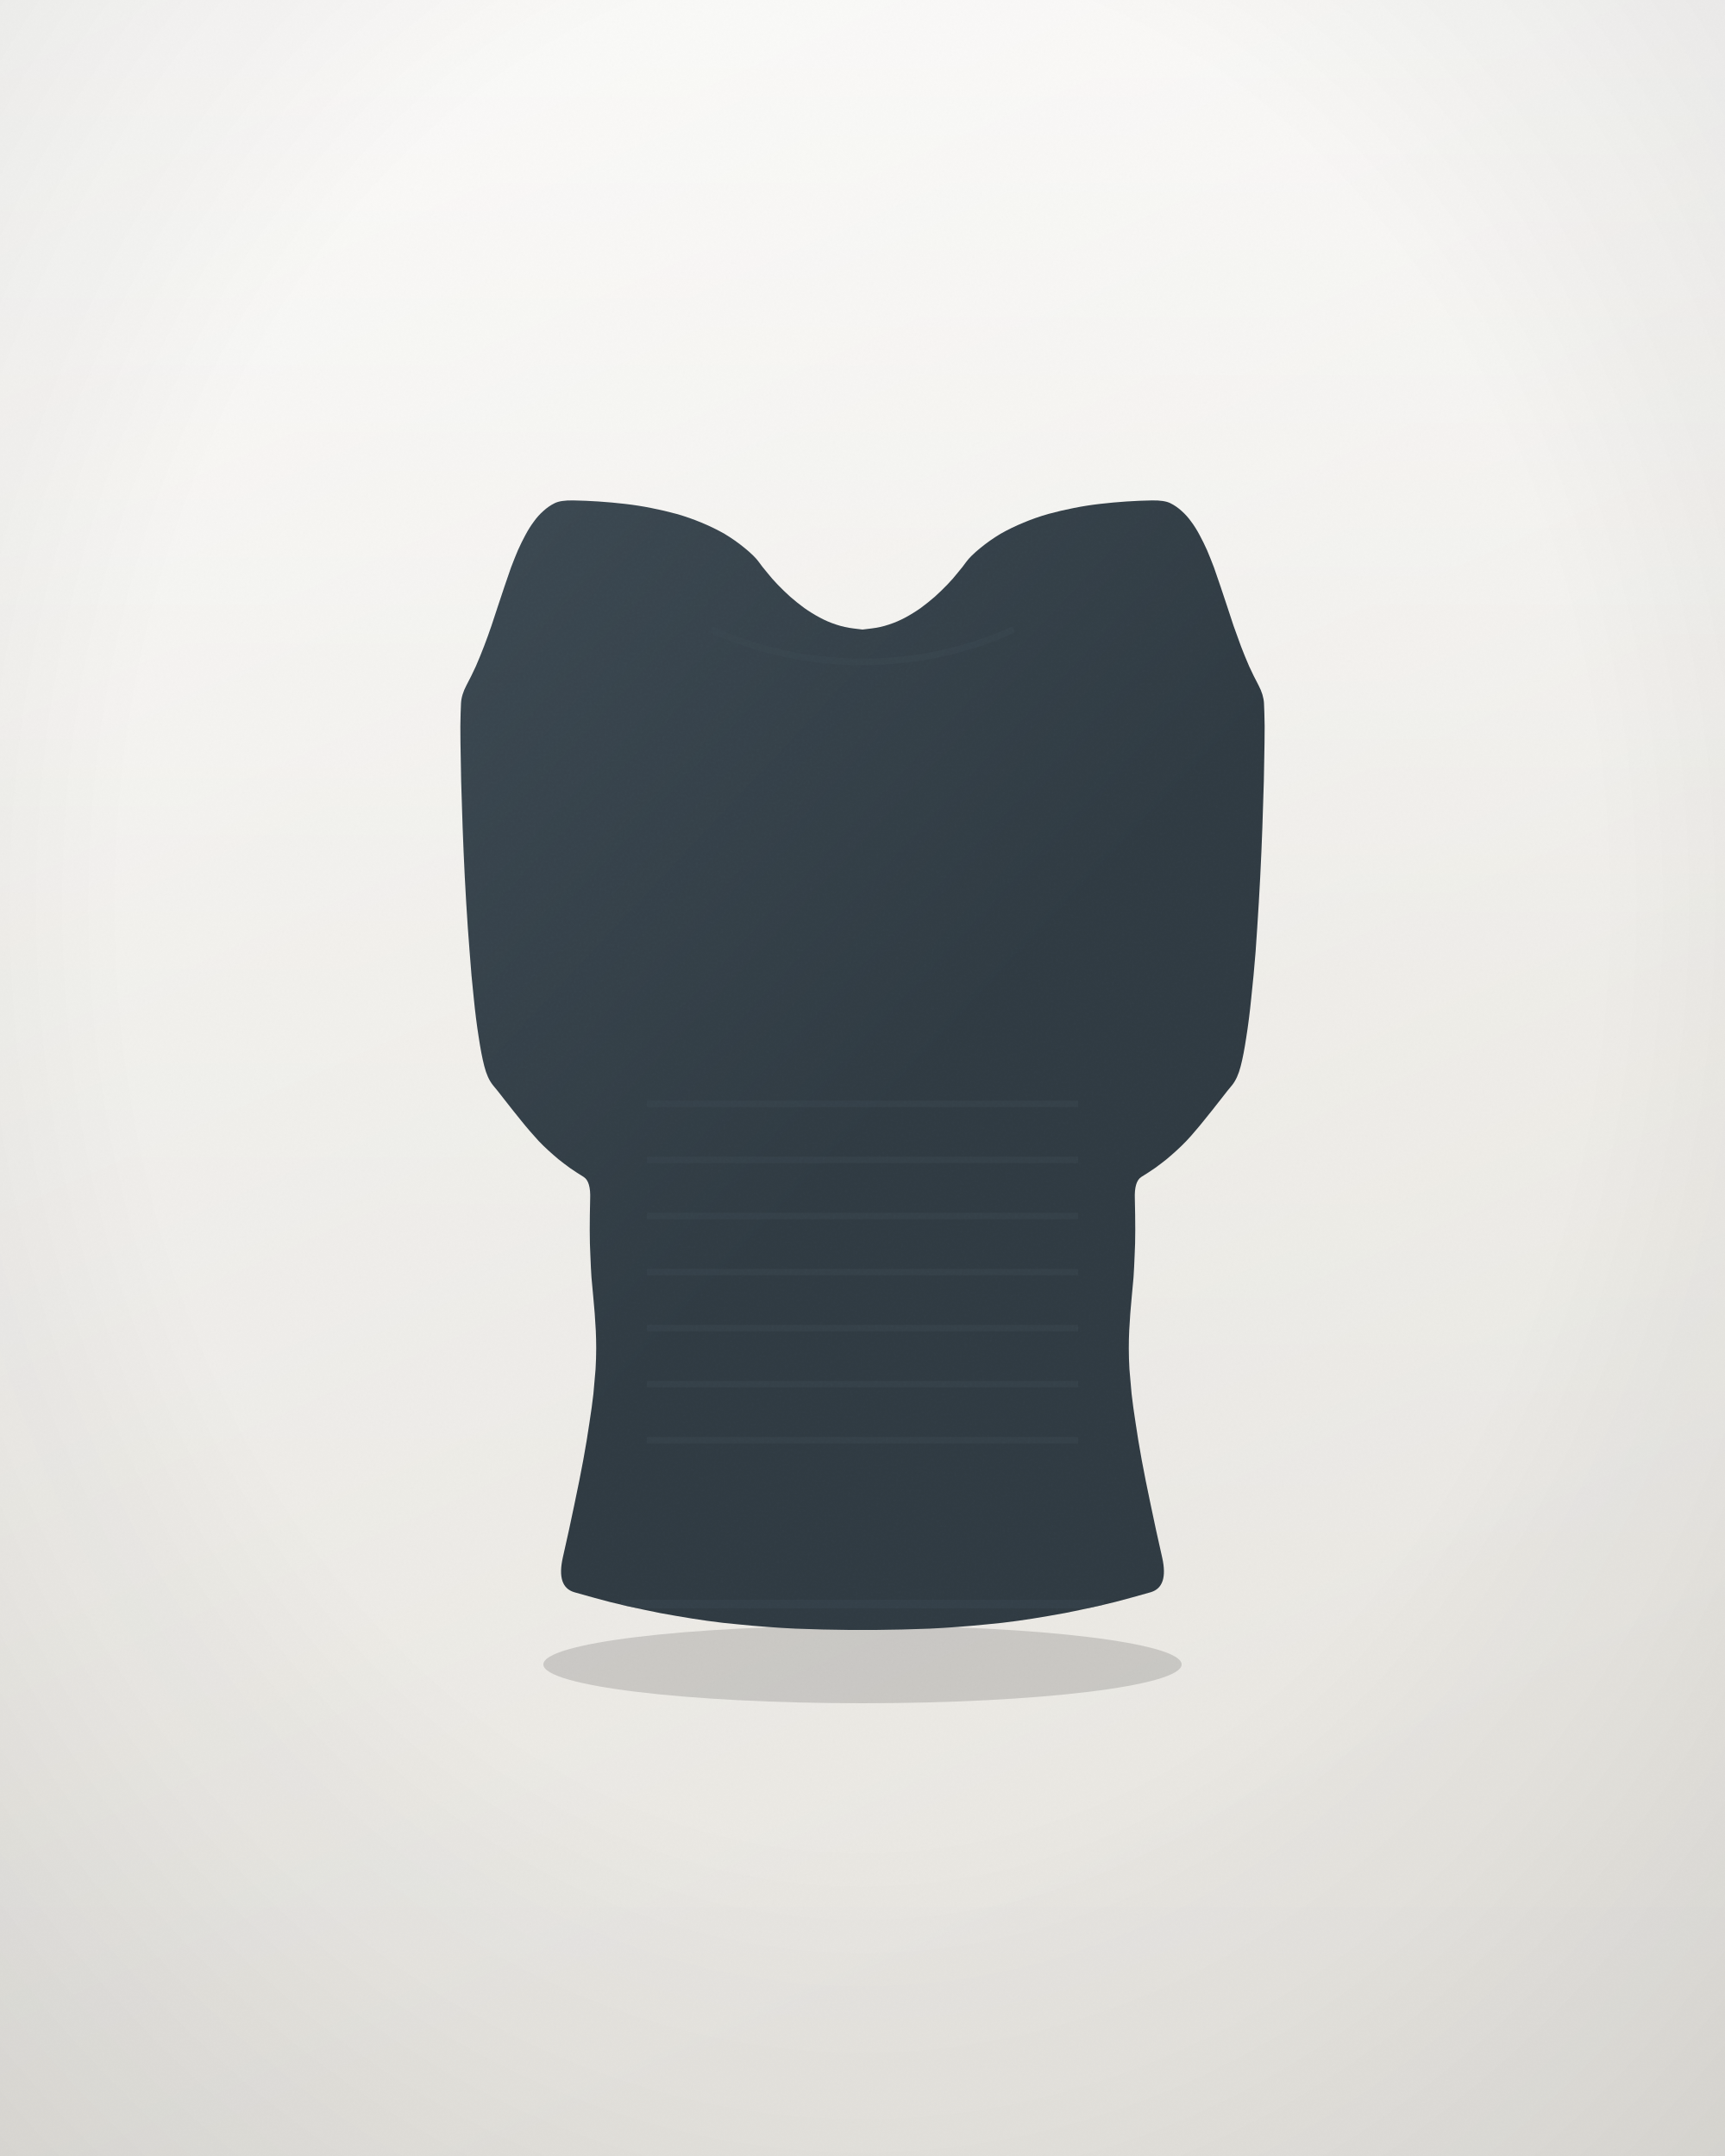
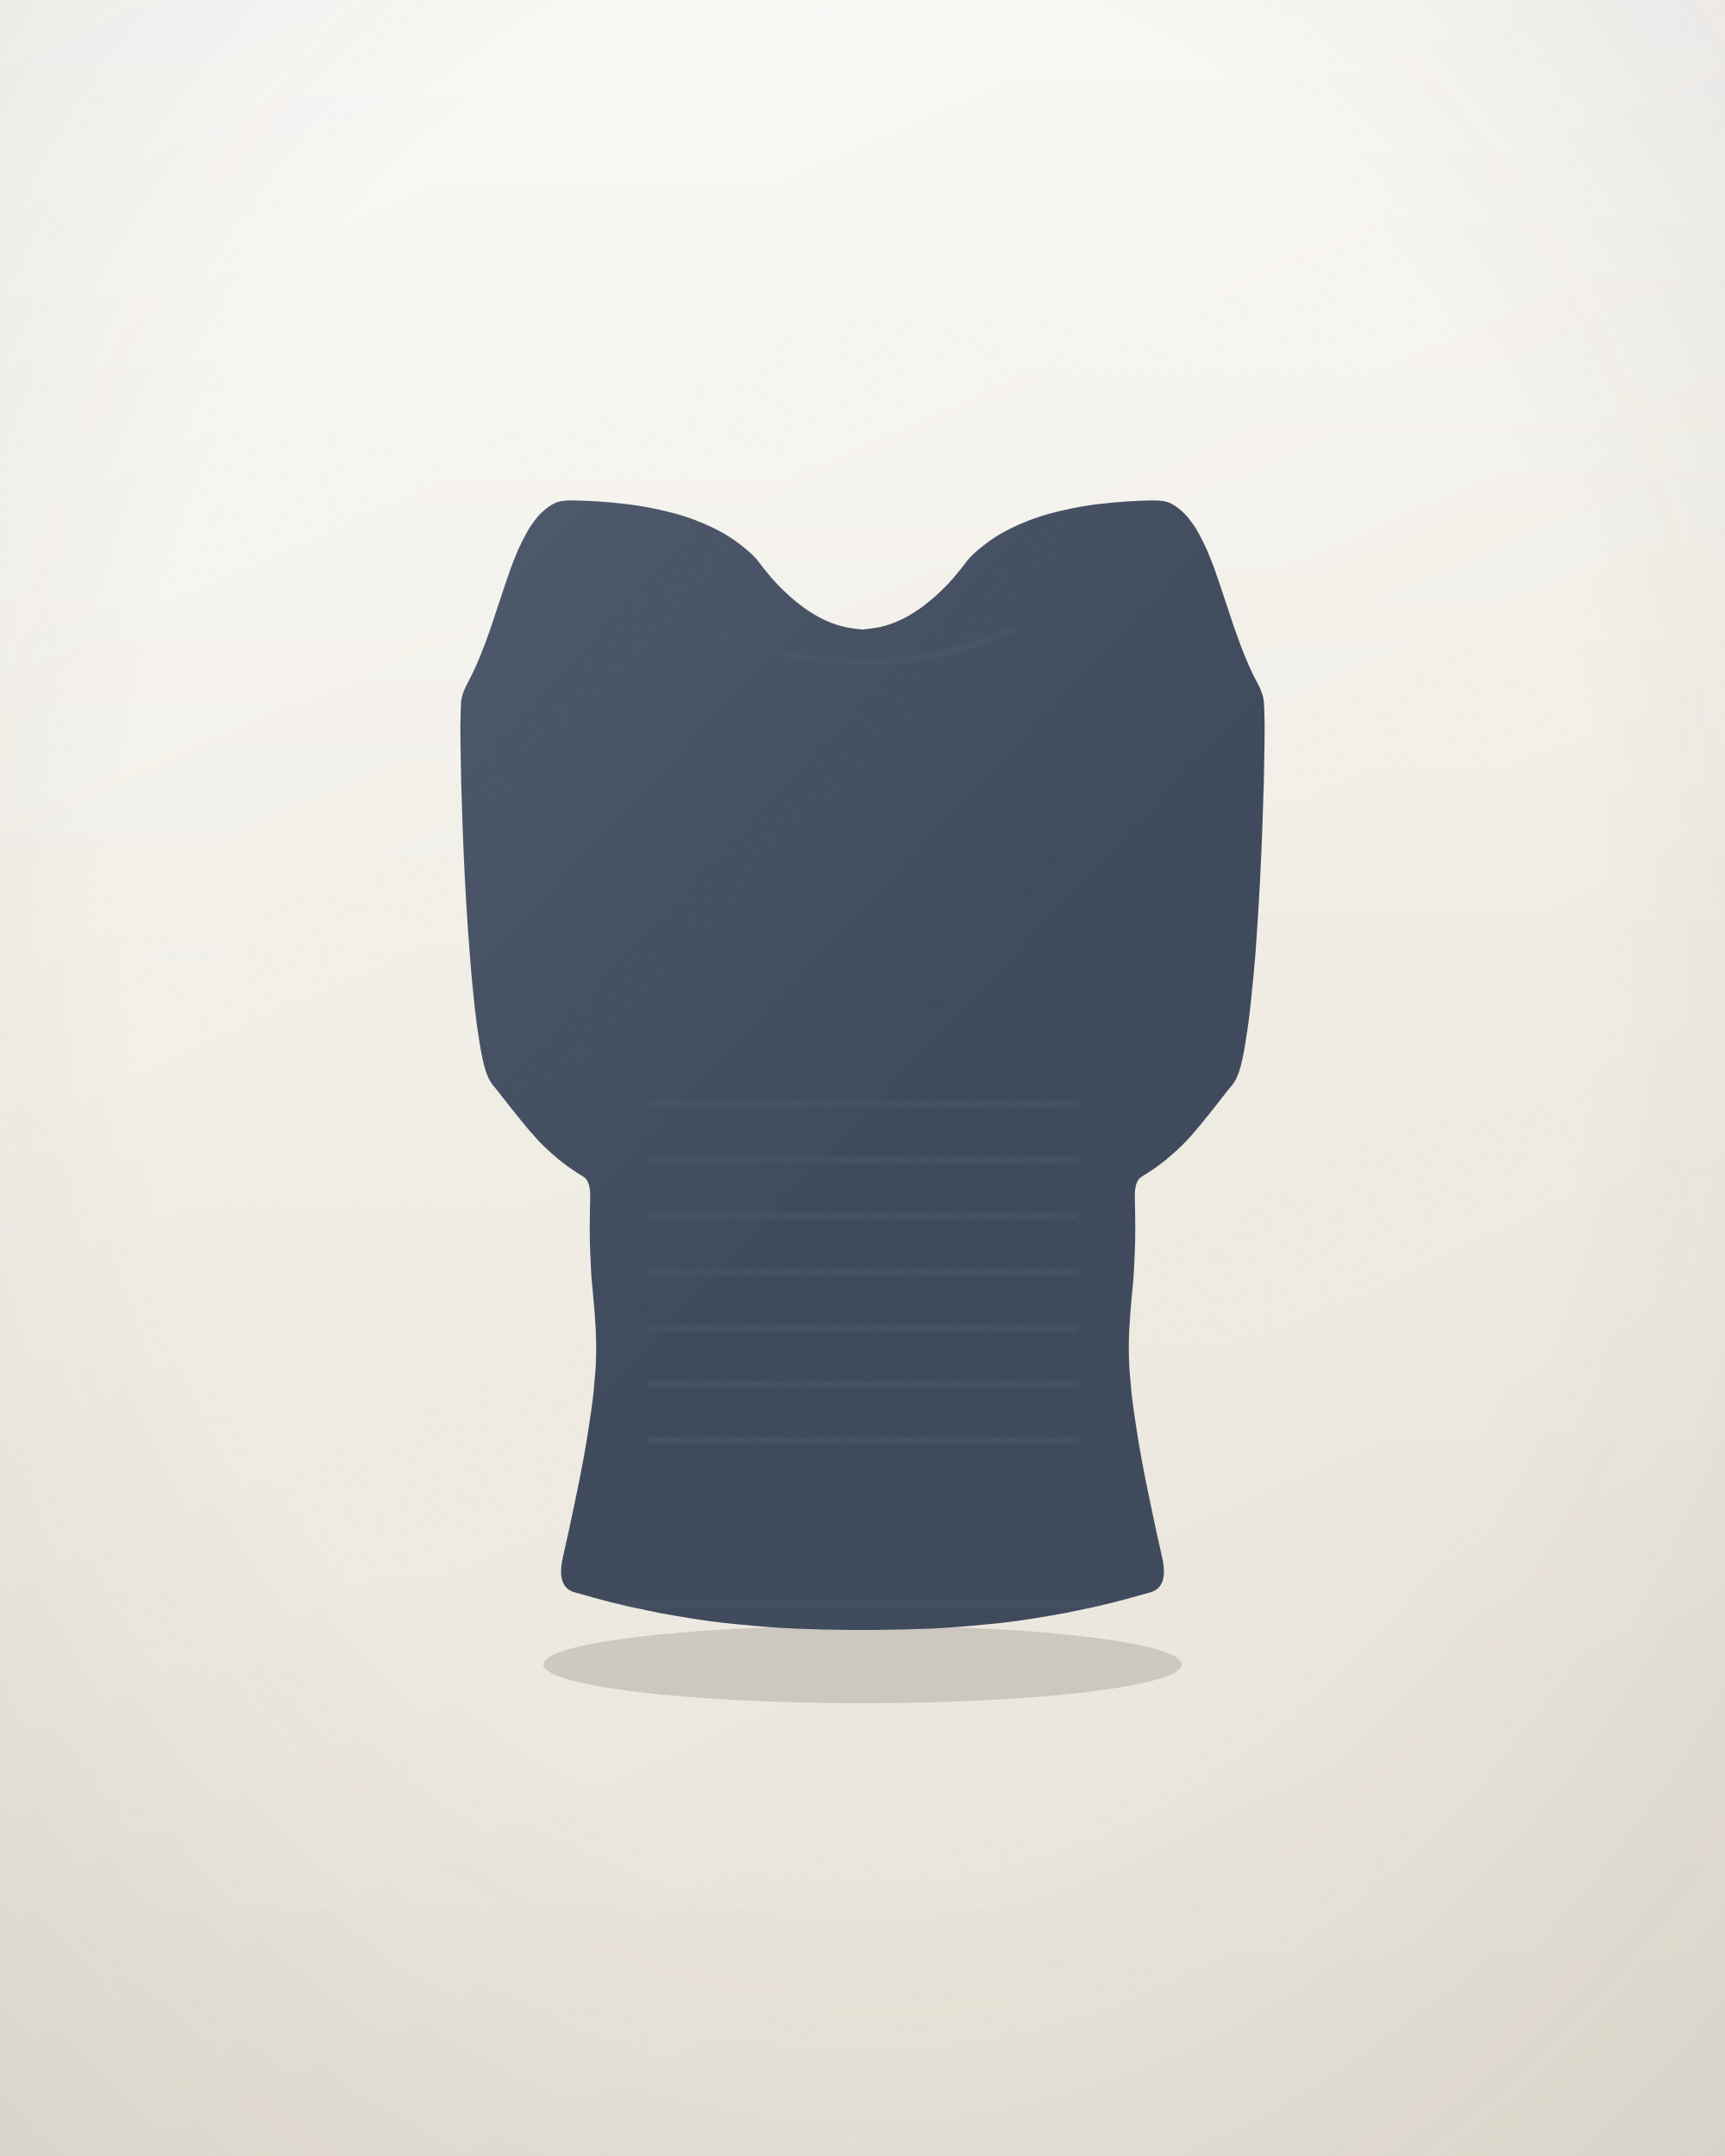
<svg xmlns="http://www.w3.org/2000/svg" viewBox="0 0 800 1000" width="800" height="1000" preserveAspectRatio="xMidYMid slice" role="img">
  <defs>
    <linearGradient id="bga2" x1="0" y1="0" x2="0.35" y2="1">
-       <stop offset="0" stop-color="#F6F5F2" />
-       <stop offset="1" stop-color="#E8E6E1" />
+       <stop offset="0" stop-color="#F7F5F0" />
+       <stop offset="1" stop-color="#EAE5DA" />
    </linearGradient>
    <linearGradient id="keya2" x1="0" y1="0" x2="0" y2="1">
      <stop offset="0" stop-color="#ffffff" stop-opacity="0.5" />
      <stop offset="0.45" stop-color="#ffffff" stop-opacity="0.1" />
      <stop offset="1" stop-color="#ffffff" stop-opacity="0" />
    </linearGradient>
    <radialGradient id="viga2" cx="0.5" cy="0.42" r="0.78">
-       <stop offset="0.55" stop-color="#111111" stop-opacity="0" />
-       <stop offset="1" stop-color="#111111" stop-opacity="0.09" />
+       <stop offset="0.55" stop-color="#1C1917" stop-opacity="0" />
+       <stop offset="1" stop-color="#1C1917" stop-opacity="0.09" />
    </radialGradient>
    <linearGradient id="faba2" x1="0.12" y1="0" x2="0.88" y2="1">
-       <stop offset="0" stop-color="#3A4750" />
-       <stop offset="0.55" stop-color="#2F3A42" />
-       <stop offset="1" stop-color="#2F3A42" />
+       <stop offset="0" stop-color="#4C586A" />
+       <stop offset="0.55" stop-color="#3E4A5C" />
+       <stop offset="1" stop-color="#3E4A5C" />
    </linearGradient>
    <linearGradient id="figFIG" x1="0.1" y1="0" x2="0.9" y2="1">
-       <stop offset="0" stop-color="#3A4750" />
-       <stop offset="0.6" stop-color="#2F3A42" />
-       <stop offset="1" stop-color="#2F3A42" />
+       <stop offset="0" stop-color="#4C586A" />
+       <stop offset="0.6" stop-color="#3E4A5C" />
+       <stop offset="1" stop-color="#3E4A5C" />
    </linearGradient>
    <filter id="graina2" x="0" y="0" width="100%" height="100%">
      <feTurbulence type="fractalNoise" baseFrequency="0.85" numOctaves="3" stitchTiles="stitch" />
      <feColorMatrix type="saturate" values="0" />
      <feComponentTransfer>
        <feFuncA type="linear" slope="0.5" />
      </feComponentTransfer>
    </filter>
  </defs>
  <g id="art">
    <rect width="800" height="1000" fill="url(#bga2)" />
    <rect width="800" height="1000" fill="url(#keya2)" />
-     <ellipse cx="400" cy="772" rx="148" ry="18" fill="#111111" opacity="0.16" />
+     <ellipse cx="400" cy="772" rx="148" ry="18" fill="#1C1917" opacity="0.16" />
    <defs>
      <clipPath id="cl2">
        <path d="M400.0 292.0Q400.0 292.0 404.1 291.5Q408.3 291.0 412.2 289.7Q416.2 288.4 419.9 286.4Q423.6 284.4 427.0 282.0Q430.4 279.5 433.5 276.8Q436.6 274.0 439.3 271.2Q442.0 268.4 444.2 265.6Q446.5 262.9 448.2 260.5Q450.0 258.0 454.5 254.3Q459.0 250.6 464.0 247.6Q469.1 244.7 474.7 242.4Q480.2 240.1 486.1 238.4Q492.0 236.8 498.1 235.6Q504.1 234.4 510.3 233.7Q516.4 233.0 522.4 232.6Q528.4 232.2 534.2 232.1Q540.0 232.0 542.8 233.4Q545.6 234.8 548.0 237.0Q550.4 239.1 552.4 241.9Q554.5 244.7 556.3 248.1Q558.1 251.4 559.8 255.2Q561.4 259.0 563.0 263.2Q564.5 267.4 566.0 271.9Q567.5 276.3 569.0 280.9Q570.5 285.6 572.1 290.3Q573.8 295.0 575.5 299.7Q577.3 304.4 579.3 309.0Q581.4 313.6 583.7 317.9Q586.0 322.3 586.2 326.2Q586.4 330.0 586.5 336.8Q586.5 343.7 586.3 352.8Q586.2 362.0 585.8 372.7Q585.5 383.4 585.0 395.0Q584.5 406.7 583.8 418.5Q583.1 430.3 582.3 441.5Q581.4 452.8 580.3 462.8Q579.3 472.9 578.0 481.0Q576.8 489.1 575.4 494.5Q574.0 500.0 571.5 503.2Q568.9 506.3 566.7 509.2Q564.4 512.1 562.3 514.8Q560.2 517.4 558.2 519.9Q556.2 522.4 554.2 524.7Q552.3 527.0 550.2 529.2Q548.1 531.4 545.8 533.5Q543.5 535.6 541.0 537.7Q538.5 539.7 535.6 541.8Q532.7 543.8 529.3 545.9Q526.0 548.0 526.3 556.0Q526.5 563.9 526.5 570.5Q526.5 577.0 526.2 582.4Q526.0 587.8 525.7 592.4Q525.3 597.0 524.9 601.1Q524.6 605.2 524.2 609.1Q523.9 613.0 523.7 617.0Q523.5 621.0 523.5 625.4Q523.5 629.9 523.8 635.1Q524.2 640.3 524.8 646.5Q525.5 652.7 526.7 660.3Q527.8 667.9 529.5 677.2Q531.2 686.4 533.6 697.7Q535.9 708.9 539.0 722.5Q542.0 736.0 533.7 738.5Q525.3 740.9 517.3 743.0Q509.3 745.0 501.5 746.6Q493.8 748.3 486.4 749.5Q479.0 750.8 471.8 751.8Q464.7 752.8 457.8 753.4Q450.9 754.1 444.2 754.6Q437.6 755.1 431.1 755.4Q424.7 755.6 418.4 755.8Q412.2 755.9 406.1 756.0Q400.0 756.0 393.9 756.0Q387.8 755.9 381.6 755.8Q375.3 755.6 368.9 755.4Q362.4 755.1 355.8 754.6Q349.1 754.1 342.2 753.4Q335.3 752.8 328.2 751.8Q321.0 750.8 313.6 749.5Q306.2 748.3 298.5 746.6Q290.7 745.0 282.7 743.0Q274.7 740.9 266.3 738.5Q258.0 736.0 261.0 722.5Q264.1 708.9 266.4 697.7Q268.8 686.4 270.5 677.2Q272.2 667.9 273.3 660.3Q274.5 652.7 275.2 646.5Q275.8 640.3 276.2 635.1Q276.5 629.9 276.5 625.4Q276.5 621.0 276.3 617.0Q276.1 613.0 275.8 609.1Q275.4 605.2 275.1 601.1Q274.7 597.0 274.3 592.4Q274.0 587.8 273.8 582.4Q273.5 577.0 273.5 570.5Q273.5 563.9 273.7 556.0Q274.0 548.0 270.7 545.9Q267.3 543.8 264.4 541.8Q261.5 539.7 259.0 537.7Q256.5 535.6 254.2 533.5Q251.9 531.4 249.8 529.2Q247.8 527.0 245.8 524.7Q243.8 522.4 241.8 519.9Q239.8 517.4 237.7 514.8Q235.6 512.1 233.3 509.2Q231.1 506.3 228.5 503.2Q226.0 500.0 224.6 494.5Q223.2 489.1 222.0 481.0Q220.7 472.9 219.7 462.8Q218.6 452.8 217.8 441.5Q216.9 430.3 216.2 418.5Q215.5 406.7 215.0 395.0Q214.5 383.4 214.2 372.7Q213.8 362.0 213.7 352.8Q213.5 343.7 213.5 336.8Q213.6 330.0 213.8 326.2Q214.0 322.3 216.3 317.9Q218.6 313.6 220.7 309.0Q222.7 304.4 224.5 299.7Q226.3 295.0 227.9 290.3Q229.5 285.6 231.0 280.9Q232.5 276.3 234.0 271.9Q235.5 267.4 237.0 263.2Q238.6 259.0 240.2 255.2Q241.9 251.4 243.7 248.1Q245.5 244.7 247.6 241.9Q249.6 239.1 252.0 237.0Q254.4 234.8 257.2 233.4Q260.0 232.0 265.8 232.1Q271.6 232.2 277.6 232.6Q283.6 233.0 289.7 233.7Q295.9 234.4 301.9 235.6Q308.0 236.8 313.9 238.4Q319.8 240.1 325.3 242.4Q330.9 244.7 336.0 247.6Q341.0 250.6 345.5 254.3Q350.0 258.0 351.8 260.5Q353.5 262.9 355.8 265.6Q358.0 268.4 360.7 271.2Q363.4 274.0 366.5 276.8Q369.6 279.5 373.0 282.0Q376.4 284.4 380.1 286.4Q383.8 288.4 387.8 289.7Q391.7 291.0 395.9 291.5Z" />
      </clipPath>
    </defs>
    <path fill="url(#faba2)" d="M400.0 292.0Q400.0 292.0 404.1 291.5Q408.3 291.0 412.2 289.7Q416.2 288.4 419.9 286.4Q423.6 284.4 427.0 282.0Q430.4 279.5 433.5 276.8Q436.6 274.0 439.3 271.2Q442.0 268.4 444.2 265.6Q446.5 262.9 448.2 260.5Q450.0 258.0 454.5 254.3Q459.0 250.6 464.0 247.6Q469.1 244.7 474.7 242.4Q480.2 240.1 486.1 238.4Q492.0 236.8 498.1 235.6Q504.1 234.4 510.3 233.7Q516.4 233.0 522.4 232.6Q528.4 232.2 534.2 232.1Q540.0 232.0 542.8 233.4Q545.6 234.8 548.0 237.0Q550.4 239.1 552.4 241.9Q554.5 244.7 556.3 248.1Q558.1 251.4 559.8 255.2Q561.4 259.0 563.0 263.2Q564.5 267.4 566.0 271.9Q567.5 276.3 569.0 280.9Q570.5 285.6 572.1 290.3Q573.8 295.0 575.5 299.7Q577.3 304.4 579.3 309.0Q581.4 313.6 583.7 317.9Q586.0 322.3 586.2 326.2Q586.4 330.0 586.5 336.8Q586.5 343.7 586.3 352.8Q586.2 362.0 585.8 372.7Q585.5 383.4 585.0 395.0Q584.5 406.7 583.8 418.5Q583.1 430.3 582.3 441.5Q581.4 452.8 580.3 462.8Q579.3 472.9 578.0 481.0Q576.8 489.1 575.4 494.5Q574.0 500.0 571.5 503.2Q568.9 506.3 566.7 509.2Q564.4 512.1 562.3 514.8Q560.2 517.4 558.2 519.9Q556.2 522.4 554.2 524.7Q552.3 527.0 550.2 529.2Q548.1 531.4 545.8 533.5Q543.5 535.6 541.0 537.7Q538.5 539.7 535.6 541.8Q532.7 543.8 529.3 545.9Q526.0 548.0 526.3 556.0Q526.5 563.9 526.5 570.5Q526.5 577.0 526.2 582.4Q526.0 587.8 525.7 592.4Q525.3 597.0 524.9 601.1Q524.6 605.2 524.2 609.1Q523.9 613.0 523.7 617.0Q523.5 621.0 523.5 625.4Q523.5 629.9 523.8 635.1Q524.2 640.3 524.8 646.5Q525.5 652.7 526.7 660.3Q527.8 667.9 529.5 677.2Q531.2 686.4 533.6 697.7Q535.9 708.9 539.0 722.5Q542.0 736.0 533.7 738.5Q525.3 740.9 517.3 743.0Q509.3 745.0 501.5 746.6Q493.8 748.3 486.4 749.5Q479.0 750.8 471.8 751.8Q464.7 752.8 457.8 753.4Q450.9 754.1 444.2 754.6Q437.6 755.1 431.1 755.4Q424.7 755.6 418.4 755.8Q412.2 755.9 406.1 756.0Q400.0 756.0 393.9 756.0Q387.8 755.9 381.6 755.8Q375.3 755.6 368.9 755.4Q362.4 755.1 355.8 754.6Q349.1 754.1 342.2 753.4Q335.3 752.8 328.2 751.8Q321.0 750.8 313.6 749.5Q306.2 748.3 298.5 746.6Q290.7 745.0 282.7 743.0Q274.7 740.9 266.3 738.5Q258.0 736.0 261.0 722.5Q264.1 708.9 266.4 697.7Q268.8 686.4 270.5 677.2Q272.2 667.9 273.3 660.3Q274.5 652.7 275.2 646.5Q275.8 640.3 276.2 635.1Q276.5 629.9 276.5 625.4Q276.5 621.0 276.3 617.0Q276.1 613.0 275.8 609.1Q275.4 605.2 275.1 601.1Q274.7 597.0 274.3 592.4Q274.0 587.8 273.8 582.4Q273.5 577.0 273.5 570.5Q273.5 563.9 273.7 556.0Q274.0 548.0 270.7 545.9Q267.3 543.8 264.4 541.8Q261.5 539.7 259.0 537.7Q256.5 535.6 254.2 533.5Q251.9 531.4 249.8 529.2Q247.8 527.0 245.8 524.7Q243.8 522.4 241.8 519.9Q239.8 517.4 237.7 514.8Q235.6 512.1 233.3 509.2Q231.1 506.3 228.5 503.2Q226.0 500.0 224.6 494.5Q223.2 489.1 222.0 481.0Q220.7 472.9 219.7 462.8Q218.6 452.8 217.8 441.5Q216.9 430.3 216.2 418.5Q215.5 406.7 215.0 395.0Q214.5 383.4 214.2 372.7Q213.8 362.0 213.7 352.8Q213.5 343.7 213.5 336.8Q213.6 330.0 213.8 326.2Q214.0 322.3 216.3 317.9Q218.6 313.6 220.7 309.0Q222.7 304.4 224.5 299.7Q226.3 295.0 227.9 290.3Q229.5 285.6 231.0 280.9Q232.5 276.3 234.0 271.9Q235.5 267.4 237.0 263.2Q238.6 259.0 240.2 255.2Q241.9 251.4 243.7 248.1Q245.5 244.7 247.6 241.9Q249.6 239.1 252.0 237.0Q254.4 234.8 257.2 233.4Q260.0 232.0 265.8 232.1Q271.6 232.2 277.6 232.6Q283.6 233.0 289.7 233.7Q295.9 234.4 301.9 235.6Q308.0 236.8 313.9 238.4Q319.8 240.1 325.3 242.4Q330.9 244.7 336.0 247.6Q341.0 250.6 345.5 254.3Q350.0 258.0 351.8 260.5Q353.5 262.9 355.8 265.6Q358.0 268.4 360.7 271.2Q363.4 274.0 366.5 276.8Q369.6 279.5 373.0 282.0Q376.4 284.4 380.1 286.4Q383.8 288.4 387.8 289.7Q391.7 291.0 395.9 291.5Z" />
    <g clip-path="url(#cl2)">
-       <path fill="none" stroke="#3A4750" stroke-width="3" opacity="0.5" d="M330 292c44 20 96 20 140 0" />
-       <g stroke="#3A4750" stroke-width="3" opacity="0.45" fill="none">
+       <path fill="none" stroke="#4C586A" stroke-width="3" opacity="0.5" d="M330 292c44 20 96 20 140 0" />
+       <g stroke="#4C586A" stroke-width="3" opacity="0.45" fill="none">
        <path d="M300 512h200" />
        <path d="M300 538h200" />
        <path d="M300 564h200" />
        <path d="M300 590h200" />
        <path d="M300 616h200" />
        <path d="M300 642h200" />
        <path d="M300 668h200" />
      </g>
-       <path fill="none" stroke="#3A4750" stroke-width="4" opacity="0.4" d="M288 744h224" />
+       <path fill="none" stroke="#4C586A" stroke-width="4" opacity="0.4" d="M288 744h224" />
    </g>
    <rect width="800" height="1000" fill="url(#viga2)" />
    <rect width="800" height="1000" filter="url(#graina2)" opacity="0.05" />
  </g>
</svg>
